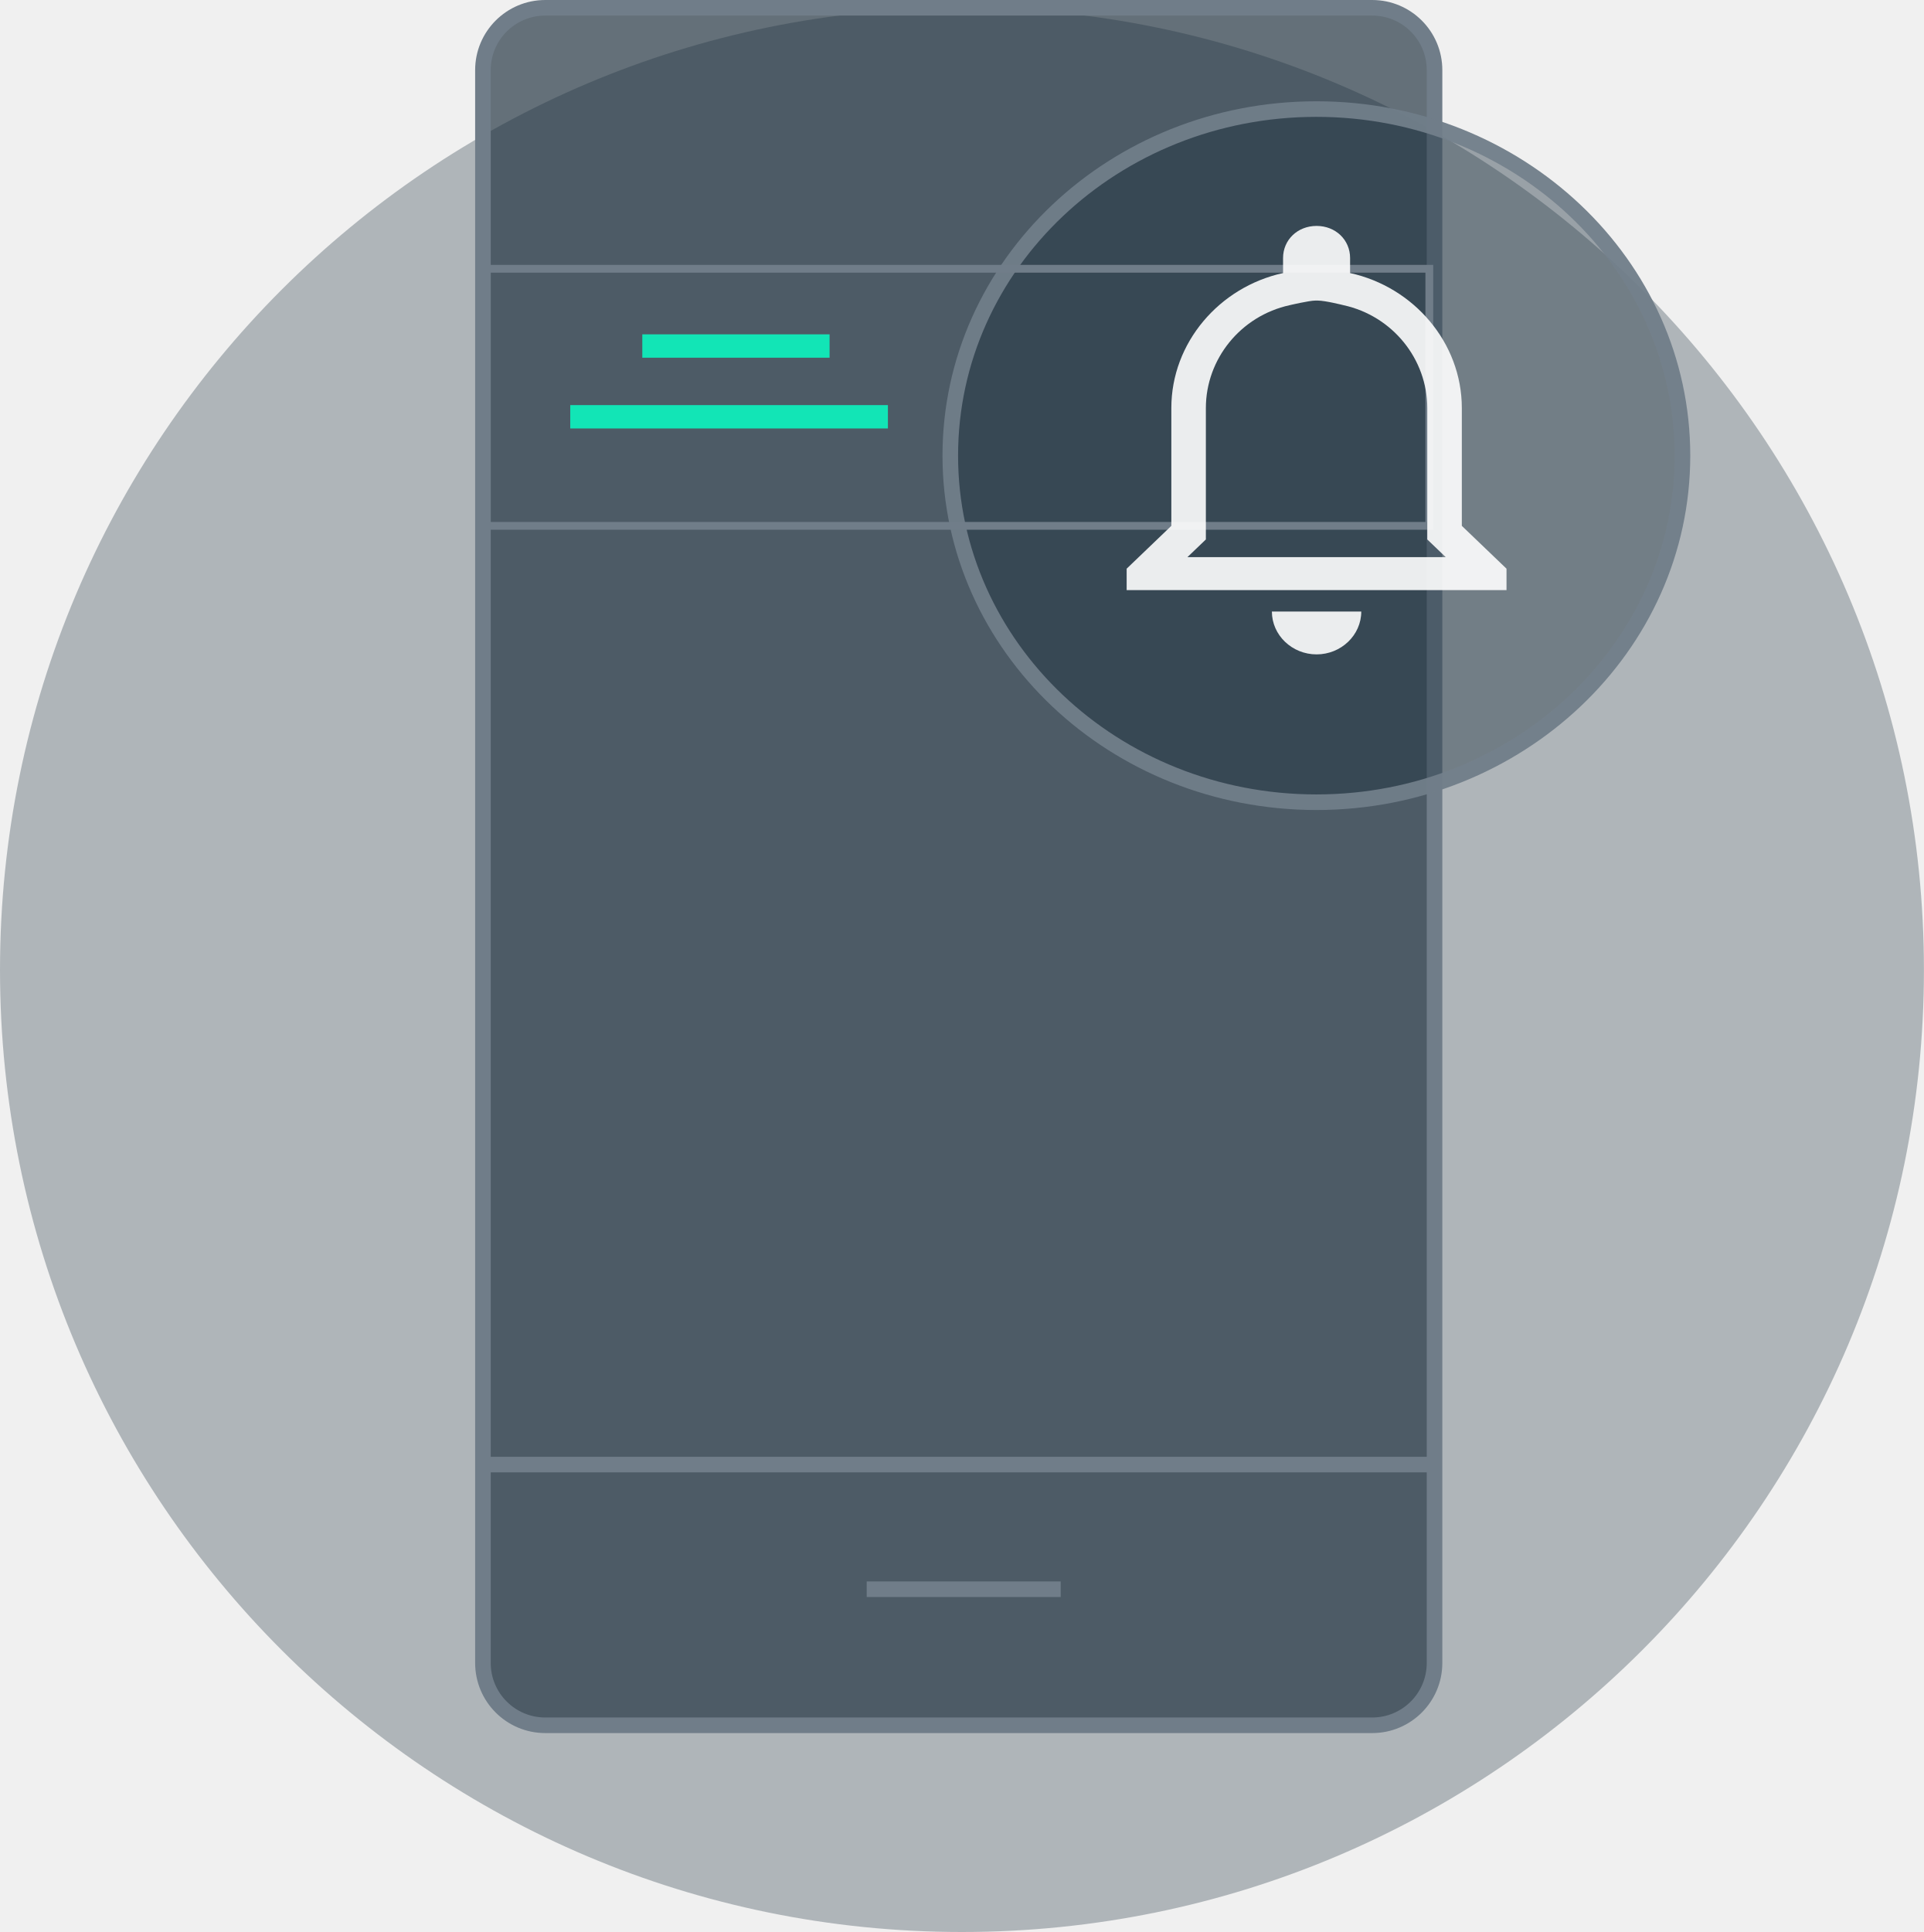
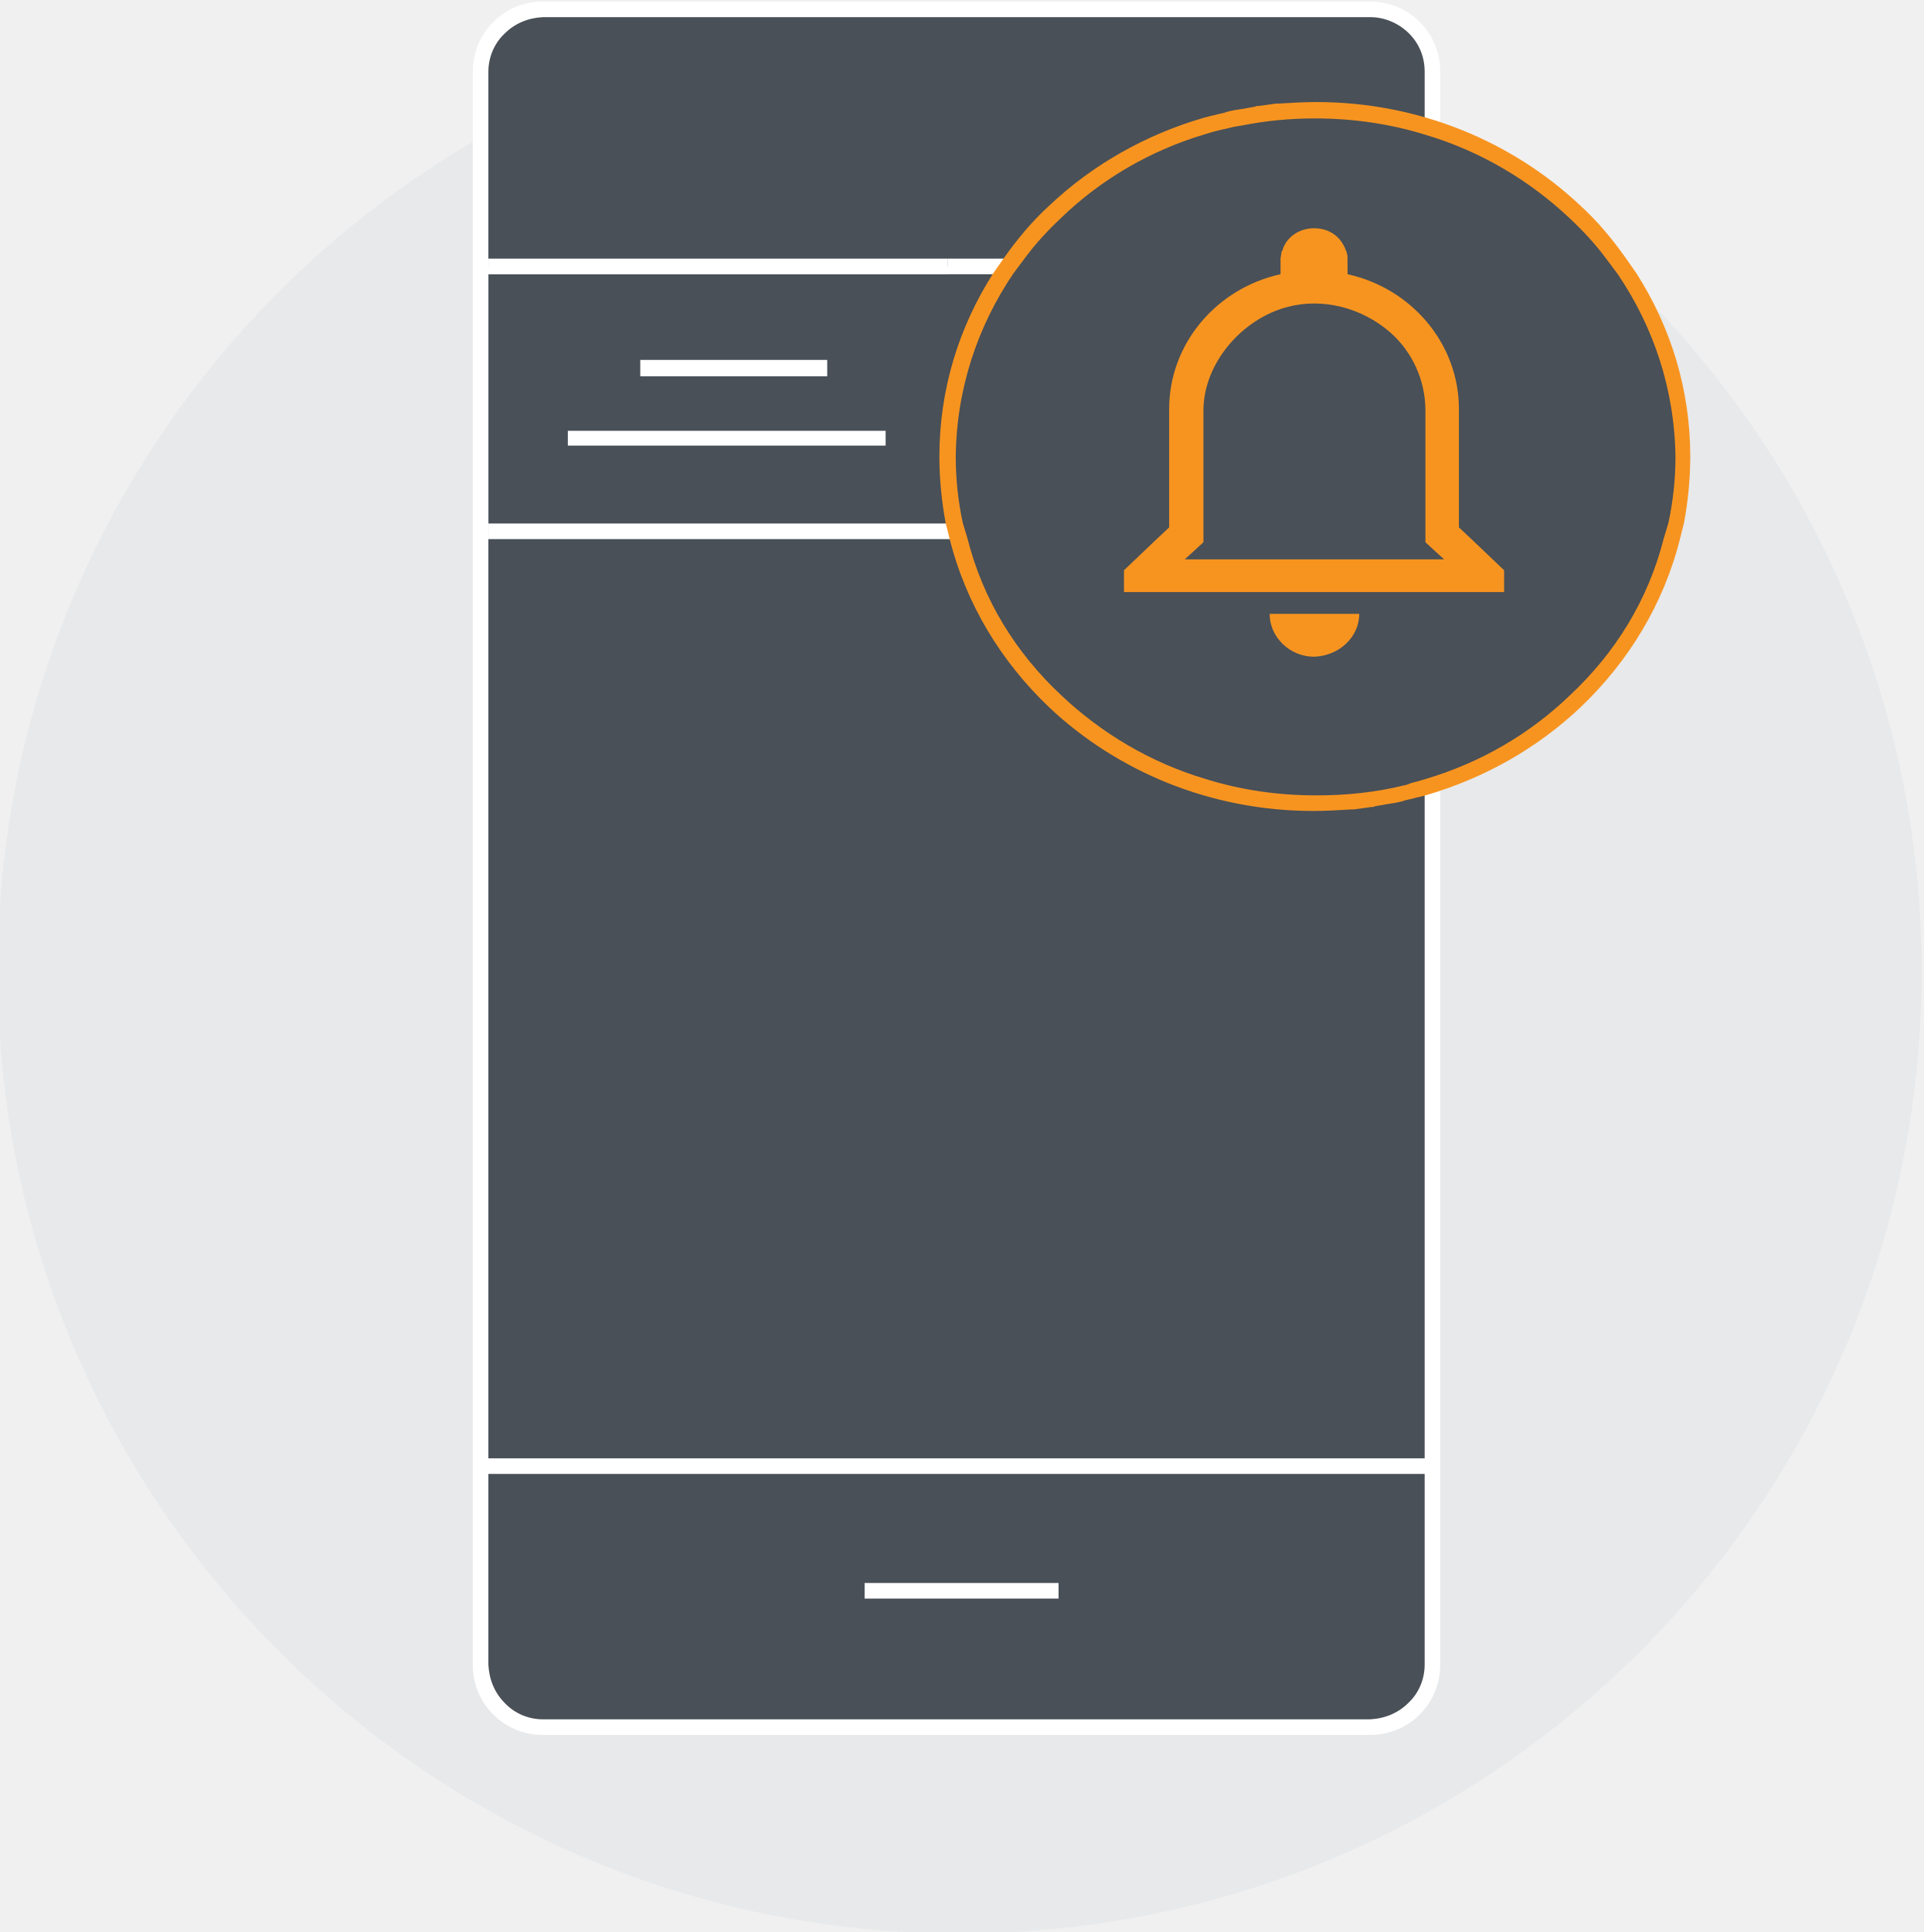
- <svg xmlns="http://www.w3.org/2000/svg" xmlns:xlink="http://www.w3.org/1999/xlink" width="247px" height="248px" viewBox="0 0 247 248" version="1.1">
-   <defs>
-     <linearGradient x1="50%" y1="0%" x2="50%" y2="89.467%" id="linearGradient-1">
-       <stop stop-color="#192C3A" offset="0%" />
-       <stop stop-color="#192C3A" offset="100%" />
-     </linearGradient>
-     <rect id="path-2" x="0" y="0" width="122" height="34" />
-   </defs>
-   <g id="Page-1" stroke="none" stroke-width="1" fill="none" fill-rule="evenodd">
-     <g id="push-notifications" transform="translate(0, 1)">
-       <g id="Onboarding">
-         <g id="0.4---Allow-Push-Notifications">
-           <g id="Group-7">
-             <path d="M123.5,247 C191.707,247 247,191.707 247,123.5 C247,55.293 191.707,1.42108547e-14 123.5,1.42108547e-14 C55.293,1.42108547e-14 1.42108547e-14,55.293 1.42108547e-14,123.5 C1.42108547e-14,191.707 55.293,247 123.5,247 Z" id="Oval-2" fill="url(#linearGradient-1)" fill-rule="nonzero" opacity="0.3" />
-             <g id="Phone" transform="translate(62, 0)" stroke="#707D89" stroke-width="2">
-               <rect id="Combined-Shape" fill-opacity="0.65" fill="#192C3A" fill-rule="nonzero" x="0" y="0" width="122.169" height="220.465" rx="8" />
-               <path d="M0.636,187 L121.533,187" id="Line" stroke-linecap="square" />
-               <path d="M50.268,203 L73.174,203" id="Line" stroke-linecap="square" />
-             </g>
-             <ellipse id="Oval-2" stroke="#707D89" stroke-width="2" fill-opacity="0.419" fill="#192C3A" fill-rule="nonzero" opacity="0.946" cx="169" cy="57.488" rx="47" ry="44.488" />
-             <g id="Group-3" transform="translate(62, 33)">
-               <path d="M12.711,19.5 L50.491,19.5" id="Line" stroke="#12E5B6" stroke-width="3" stroke-linecap="square" />
-               <path d="M21.96,10.417 L43.003,10.417" id="Line" stroke="#12E5B6" stroke-width="3" stroke-linecap="square" />
-               <g id="Rectangle-3">
-                 <g id="path-2-Clipped">
-                   <mask id="mask-3" fill="white">
-                     <use xlink:href="#path-2" />
-                   </mask>
-                   <g id="path-2" />
-                   <rect id="path-2" stroke="#707D89" stroke-width="2" mask="url(#mask-3)" x="0" y="0" width="122" height="34" />
-                 </g>
-               </g>
-             </g>
-             <g id="android-notifications-none" opacity="0.9" transform="translate(144.6424, 28)" fill-rule="nonzero" fill="#FFFFFF">
-               <path d="M24.522,9.582 C25.503,9.582 27.835,10.174 27.835,10.174 C34.151,11.555 38.596,17.107 38.596,23.375 L38.596,38.5 L38.596,40.247 L39.888,41.485 L40.967,42.519 L7.8,42.519 L8.879,41.485 L10.17,40.247 L10.17,38.5 L10.17,23.375 C10.17,17.107 14.616,11.555 20.932,10.174 C20.932,10.174 23.432,9.582 24.245,9.582 L24.522,9.582 Z M24.383,0 C21.945,0 20.08,1.787 20.08,4.125 L20.08,6.05 C11.904,7.838 5.737,14.988 5.737,23.375 L5.737,38.5 L-6.82121026e-13,44 L-6.82121026e-13,46.75 L48.767,46.75 L48.767,44 L43.03,38.5 L43.03,23.375 C43.03,14.988 36.862,7.838 28.686,6.05 L28.686,4.125 C28.686,1.787 26.822,0 24.383,0 L24.383,0 L24.383,0 Z M30.12,49.5 L18.646,49.5 C18.646,52.525 21.228,55 24.383,55 C27.539,55 30.12,52.525 30.12,49.5 L30.12,49.5 L30.12,49.5 Z" id="Shape" />
-             </g>
+ <svg xmlns="http://www.w3.org/2000/svg" xmlns:xlink="http://www.w3.org/1999/xlink" version="1.1" id="Layer_1" x="0px" y="0px" viewBox="0 0 247 248" style="enable-background:new 0 0 247 248;" xml:space="preserve">
+   <style type="text/css">
+ 	.st0{opacity:0.5;fill:#DEE2E6;enable-background:new    ;}
+ 	.st1{fill:#495057;}
+ 	.st2{fill:#FFFFFF;}
+ 	.st3{fill:none;stroke:#FFFFFF;stroke-width:2;stroke-linecap:square;}
+ 	.st4{display:none;}
+ 	.st5{display:inline;}
+ 	.st6{display:inline;clip-path:url(#SVGID_16_);fill:#FFFFFF;}
+ 	.st7{fill:#F89B4F;}
+ 	.st8{fill:#F79420;}
+ 	.st9{fill:#10263E;}
+ </style>
+   <g>
+     <path class="st0" d="M60.7,18.2c-36.5,21.4-61,61.1-61,106.5c0,68.2,55.3,123.5,123.5,123.5s123.5-55.3,123.5-123.5   c0-33.4-13.3-63.8-34.9-86c3.1,6,4.9,12.8,4.9,20c0,12.6-5.4,24-14.1,32.2c-5,4.7-11,8.4-17.8,10.7v112.1c0,5-4,9-9,9H69.7   c-5,0-9-4-9-9L60.7,18.2" />
+     <path class="st1" d="M69.7,1.2h106.2c4.4,0,8,3.6,8,8v204.5c0,4.4-3.6,8-8,8H69.7c-4.4,0-8-3.6-8-8V9.2C61.7,4.8,65.3,1.2,69.7,1.2   " />
+     <path class="st2" d="M69.7,1.2v1h106.2c1.9,0,3.7,0.8,5,2.1s2,3,2,4.9v204.5c0,1.9-0.8,3.7-2.1,4.9c-1.3,1.3-3,2-4.9,2.1H69.7   c-1.9,0-3.7-0.8-4.9-2.1c-1.3-1.3-2-3-2.1-4.9V9.2c0-1.9,0.8-3.7,2.1-4.9c1.3-1.3,3-2,4.9-2.1V1.2v-1c-5,0-9,4-9,9v204.5   c0,5,4,9,9,9h106.2c5,0,9-4,9-9V9.2c0-5-4-9-9-9H69.7V1.2" />
+     <line class="st3" x1="62.3" y1="188.2" x2="183.2" y2="188.2" />
+     <line class="st3" x1="112" y1="204.2" x2="134.9" y2="204.2" />
+     <g id="SmallPhoneInnerLines">
+       <g id="insideHDarkGrayLongerLine" class="st4">
+         <g class="st5">
+           <g>
+             <defs>
+               <polyline id="SVGID_1_" points="60.7,33.2 184.7,33.2 184.7,69.2 60.7,69.2 60.7,33.2       " />
+             </defs>
+             <clipPath id="SVGID_2_">
+               <use xlink:href="#SVGID_1_" style="overflow:visible;" />
+             </clipPath>
          </g>
        </g>
      </g>
+       <g id="insideHDarkGrayShorterLine" class="st4">
+         <g class="st5">
+           <g>
+             <defs>
+               <polyline id="SVGID_3_" points="60.7,33.2 184.7,33.2 184.7,69.2 60.7,69.2 60.7,33.2       " />
+             </defs>
+             <clipPath id="SVGID_4_">
+               <use xlink:href="#SVGID_3_" style="overflow:visible;" />
+             </clipPath>
+           </g>
+         </g>
+       </g>
+       <g id="leftHalfPartLines" class="st4">
+         <g class="st5">
+           <g>
+             <defs>
+               <polyline id="SVGID_5_" points="60.7,33.2 184.7,33.2 184.7,69.2 60.7,69.2 60.7,33.2       " />
+             </defs>
+             <clipPath id="SVGID_6_">
+               <use xlink:href="#SVGID_5_" style="overflow:visible;" />
+             </clipPath>
+           </g>
+         </g>
+       </g>
+       <g id="whiteLeftVLine" class="st4">
+         <g class="st5">
+           <g>
+             <defs>
+               <polyline id="SVGID_7_" points="60.7,33.2 184.7,33.2 184.7,69.2 60.7,69.2 60.7,33.2       " />
+             </defs>
+             <clipPath id="SVGID_8_">
+               <use xlink:href="#SVGID_7_" style="overflow:visible;" />
+             </clipPath>
+           </g>
+         </g>
+       </g>
+       <g id="rightHalfPartLines" class="st4">
+         <g>
+           <g class="st5">
+             <defs>
+               <polyline id="SVGID_9_" points="60.7,33.2 184.7,33.2 184.7,69.2 60.7,69.2 60.7,33.2       " />
+             </defs>
+             <clipPath id="SVGID_10_">
+               <use xlink:href="#SVGID_9_" style="display:none;overflow:visible;" />
+             </clipPath>
+           </g>
+         </g>
+       </g>
+       <g id="rightVLine" class="st4">
+         <g class="st5">
+           <g>
+             <defs>
+               <polyline id="SVGID_11_" points="60.7,33.2 184.7,33.2 184.7,69.2 60.7,69.2 60.7,33.2       " />
+             </defs>
+             <clipPath id="SVGID_12_">
+               <use xlink:href="#SVGID_11_" style="overflow:visible;" />
+             </clipPath>
+           </g>
+         </g>
+       </g>
+       <g id="whiteTopLeftHLine" class="st4">
+         <g class="st5">
+           <g>
+             <defs>
+               <polyline id="SVGID_13_" points="60.7,33.2 184.7,33.2 184.7,69.2 60.7,69.2 60.7,33.2       " />
+             </defs>
+             <clipPath id="SVGID_14_">
+               <use xlink:href="#SVGID_13_" style="overflow:visible;" />
+             </clipPath>
+           </g>
+         </g>
+       </g>
+       <g id="tinyWHiteCornerLeftTop_1_" class="st4">
+         <g id="tinyWHiteCornerLeftTop">
+           <defs>
+             <polyline id="SVGID_15_" points="60.7,33.2 184.7,33.2 184.7,69.2 60.7,69.2 60.7,33.2      " />
+           </defs>
+           <clipPath id="SVGID_16_" class="st5">
+             <use xlink:href="#SVGID_15_" style="overflow:visible;" />
+           </clipPath>
+           <polyline class="st6" points="62.7,33.2 60.7,33.2 60.7,34.2 62.7,34.2 62.7,33.2     " />
+         </g>
+       </g>
+       <g id="tinyOrangeLeftPiecesForCircle" class="st4">
+         <g class="st5">
+           <g>
+             <defs>
+               <polyline id="SVGID_17_" points="60.7,33.2 184.7,33.2 184.7,69.2 60.7,69.2 60.7,33.2       " />
+             </defs>
+             <clipPath id="SVGID_18_">
+               <use xlink:href="#SVGID_17_" style="overflow:visible;" />
+             </clipPath>
+           </g>
+         </g>
+       </g>
+       <path id="tinyOrangeLeftPiecesForCircle_1_" class="st7" d="M123.6,67.2h-2c0.1,0.7,0.3,1.3,0.4,2h2.1    C123.9,68.6,123.7,67.9,123.6,67.2 M131.4,33.2h-2.5c-0.5,0.7-0.9,1.3-1.4,2h2.4C130.4,34.5,130.9,34,131.4,33.2" />
+       <g id="InsideWhiteLInes">
+         <polyline id="whiteLeftVLine_1_" class="st2" points="62.7,34.2 60.7,34.2 61.7,34.2 60.7,34.2 60.7,69.2 62.7,69.2 62.7,34.2         " />
+         <polyline id="insideHDarkGrayLongerLine_1_" class="st2" points="113.7,55.3 72.9,55.3 72.9,57.2 113.7,57.2 113.7,55.3    " />
+         <polyline id="whiteTopLeftHLine_1_" class="st2" points="121.7,33.2 62.7,33.2 62.7,35.2 121.7,35.2 121.7,33.2    " />
+         <polyline id="insideHDarkGrayShorterLine_1_" class="st2" points="106.2,46.2 82.2,46.2 82.2,48.3 106.2,48.3 106.2,46.2    " />
+         <path id="leftHalfPartLines_1_" class="st2" d="M128.9,33.2h-7.2v1h-59v35H122c-0.2-0.7-0.3-1.3-0.4-2H62.7v-32h64.9     C128,34.5,128.5,34,128.9,33.2" />
+         <path id="rightVLine_1_" class="st2" d="M182.9,51.2v18h0.1v-1.5v-15C182.9,52.2,182.9,51.8,182.9,51.2 M184.7,33.2h-1.8V41     c0.7,0.8,1.3,1.6,1.8,2.4V33.2" />
+         <path id="rightHalfPartLines_1_" class="st2" d="M150.1,67.2h-26.5c0.1,0.7,0.3,1.3,0.5,2h24.5l1.6-1.5v-0.5 M182.7,50.2v17.1     h-28.2v0.5v1.5h28.4v-18C182.8,50.8,182.8,50.5,182.7,50.2 M164.4,33.2h-33c-0.5,0.7-1,1.3-1.4,2h34.4V33.2     C164.4,33.3,164.4,33.2,164.4,33.2 M182.9,33.2h-9.8v0.1v1.9h9.7v5.6c0.1,0.1,0.1,0.1,0.2,0.2L182.9,33.2" />
+       </g>
+     </g>
+     <ellipse class="st1" cx="169" cy="58.7" rx="46.6" ry="43.6" />
+     <g>
+       <path class="st8" d="M168.7,84.3c3.2-0.1,5.8-2.5,5.8-5.5H163C163,81.8,165.6,84.3,168.7,84.3z" />
    </g>
  </g>
+   <path class="st8" d="M210.1,35.1l-1.4-2c-1.7-2.4-3.6-4.7-5.8-6.7c-8.7-8.2-20.7-13.3-33.9-13.3c-1.6,0-3.3,0.1-4.9,0.2  c-0.1,0-0.2,0-0.3,0c-0.7,0.1-1.5,0.2-2.2,0.3c-0.2,0-0.3,0-0.5,0.1c-0.6,0.1-1.1,0.2-1.7,0.3c-0.2,0-0.5,0.1-0.7,0.1  c-0.5,0.1-1.1,0.2-1.6,0.4c-0.2,0-0.3,0.1-0.5,0.1c-0.7,0.2-1.3,0.3-2,0.5l0,0c-7.6,2.2-14.4,6.1-19.9,11.3c-2.2,2-4.1,4.3-5.8,6.7  l-1.4,2c-4.4,6.9-6.9,14.9-6.9,23.5c0,2.9,0.3,5.8,0.8,8.5l0.5,2c2.1,8.4,6.6,15.8,12.8,21.7c8.7,8.2,20.7,13.3,33.9,13.3  c1.6,0,3.3-0.1,4.9-0.2c0.1,0,0.2,0,0.3,0c0.7-0.1,1.5-0.2,2.2-0.3c0.2,0,0.3,0,0.5-0.1c0.6-0.1,1.1-0.2,1.7-0.3  c0.2,0,0.5-0.1,0.7-0.1c0.5-0.1,1.1-0.2,1.6-0.4c0.2,0,0.3-0.1,0.5-0.1c0.7-0.2,1.3-0.3,2-0.5l0,0c7.6-2.2,14.4-6.1,19.9-11.3  c6.2-5.9,10.7-13.3,12.8-21.7l0.5-2c0.5-2.7,0.8-5.6,0.8-8.5C217,50,214.5,42,210.1,35.1z M214.2,67.1l-0.6,2  c-2,7.9-6.2,14.7-12.1,20.2c-5.1,4.9-11.4,8.6-18.5,10.7l0,0c-0.3,0.1-0.7,0.2-1,0.3c-0.4,0.1-0.9,0.2-1.3,0.4  c-0.1,0-0.2,0.1-0.4,0.1c-3.6,0.9-7.4,1.3-11.3,1.3c-5,0-9.7-0.7-14.2-2.1l0,0c-7.1-2.1-13.4-5.9-18.5-10.7  c-5.9-5.5-10.1-12.3-12.1-20.2l-0.6-2c-0.6-2.8-0.9-5.6-0.9-8.5c0.1-8.7,2.8-16.7,7.4-23.5l1.5-2c1.4-1.9,3-3.6,4.7-5.2  c5.1-4.9,11.4-8.6,18.5-10.7l0,0c0.3-0.1,0.7-0.2,1-0.3c0.4-0.1,0.8-0.2,1.2-0.3c0.2,0,0.4-0.1,0.5-0.1c0.7-0.2,1.3-0.3,2-0.4l0,0  c3-0.6,6.1-0.9,9.3-0.9c4.9,0,9.7,0.7,14.2,2.1l0,0c7.1,2.1,13.4,5.9,18.5,10.7c1.7,1.6,3.3,3.3,4.7,5.2l1.5,2  c4.6,6.8,7.3,14.8,7.4,23.5C215.1,61.5,214.8,64.3,214.2,67.1z" />
+   <path class="st8" d="M188.9,69.2l-1.6-1.5v-0.5V52.5c0-8.4-6.1-15.5-14.3-17.3v-1.9v-0.1c0-0.2,0-0.5-0.1-0.7v-0.1  c0-0.1,0-0.1-0.1-0.2c-0.1-0.2-0.1-0.4-0.2-0.5c-0.7-1.5-2.1-2.4-3.9-2.4l0,0l0,0c-1.8,0-3.3,1-3.9,2.4c-0.1,0.2-0.1,0.4-0.2,0.5  c0,0.1-0.1,0.1-0.1,0.2v0.1c0,0.2-0.1,0.5-0.1,0.7v0.1v1.9c-8.2,1.8-14.3,8.9-14.3,17.3v14.7l0,0v0.5l-1.6,1.5l-4.2,4V76h10.3h28.2  h10.3v-2.8L188.9,69.2z M182.8,71.8h-28.2h-2.5l1.1-1l1.3-1.2v-0.4v-1.5v-0.5V52.7c0-6.1,5-11.8,10.8-13.3c4.5-1.2,9.5,0.1,13.1,3.2  c2.9,2.5,4.6,6.2,4.6,10.1v14.5v0.5v1.5v0.4l1.3,1.2l1.1,1H182.8z" />
+   <path class="st9" d="M154.5,69.6" />
</svg>
